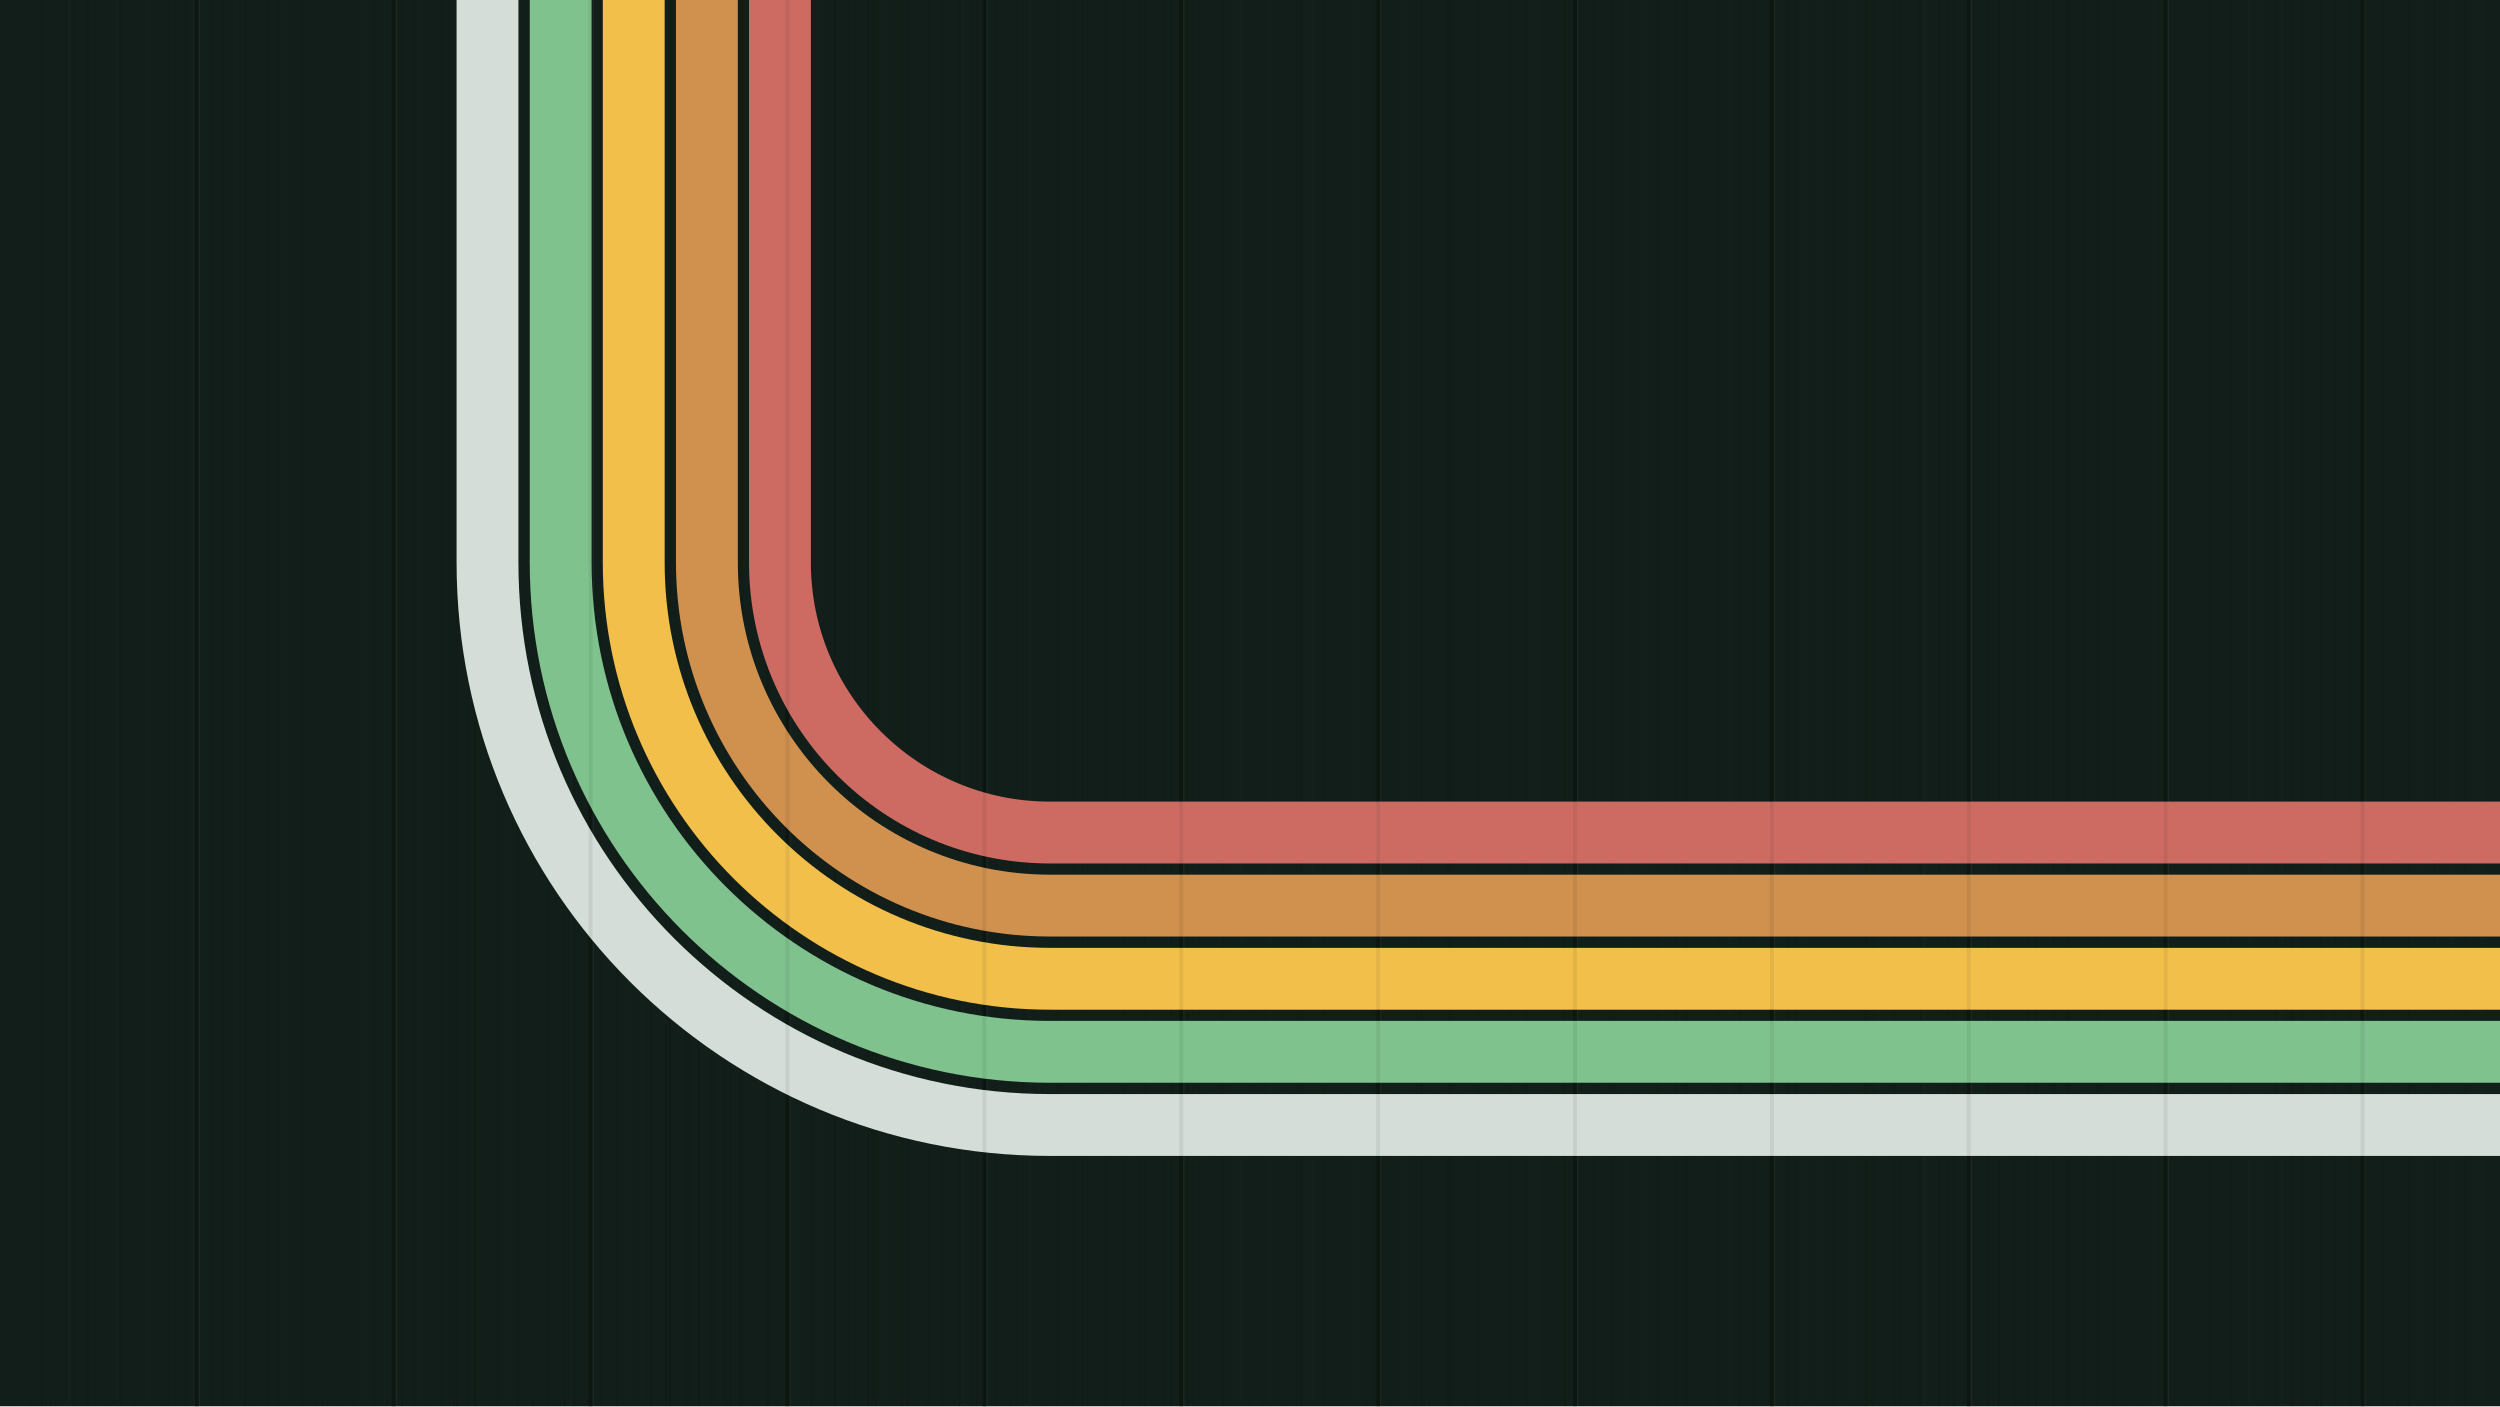
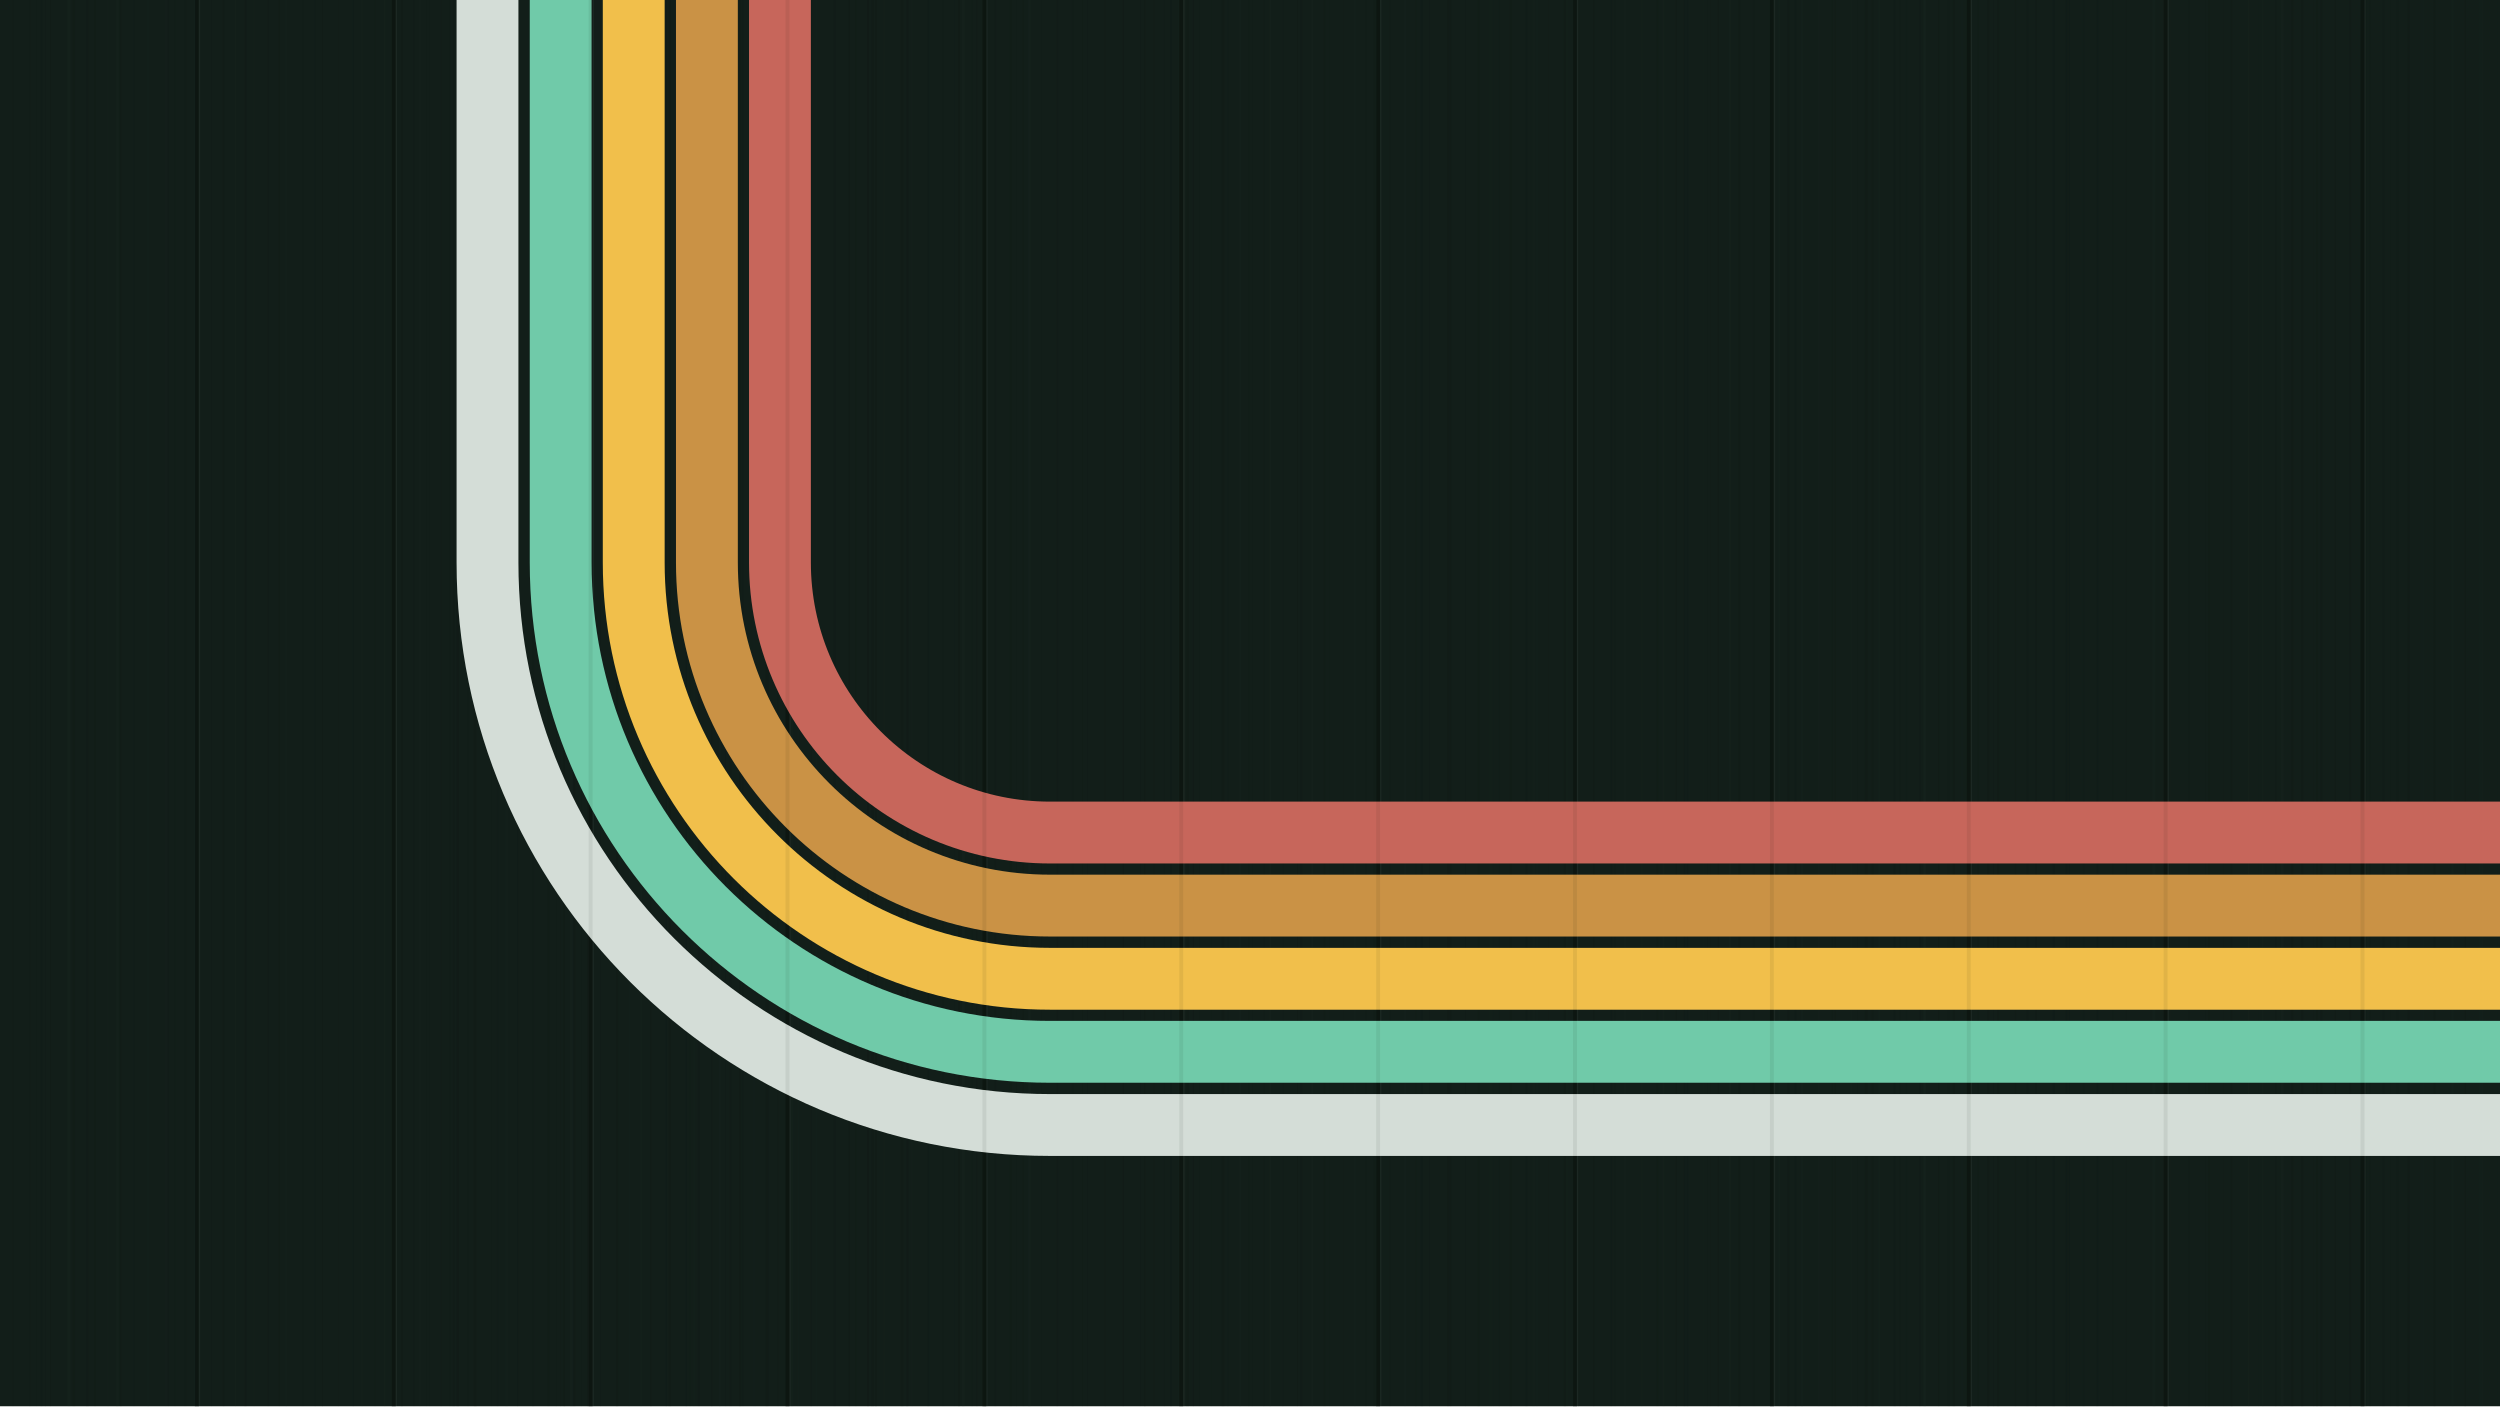
<svg xmlns="http://www.w3.org/2000/svg" viewBox="0 0 1920 1080" width="5120" height="2880">
  <rect x="0" y="0" width="1920" height="1080" fill="#121E19" />
  <rect x="9.6" y="0" width="0.9" height="1080" fill="#0A100D" fill-opacity="0.052" />
  <rect x="22.2" y="0" width="1.1" height="1080" fill="#0A100D" fill-opacity="0.083" />
  <rect x="27.8" y="0" width="0.4" height="1080" fill="#0A100D" fill-opacity="0.061" />
  <rect x="31.2" y="0" width="1.3" height="1080" fill="#0A100D" fill-opacity="0.098" />
  <rect x="34.6" y="0" width="0.5" height="1080" fill="#0A100D" fill-opacity="0.138" />
  <rect x="38.3" y="0" width="0.8" height="1080" fill="#0A100D" fill-opacity="0.112" />
  <rect x="51.9" y="0" width="2.2" height="1080" fill="#24342C" fill-opacity="0.115" />
  <rect x="55.8" y="0" width="2" height="1080" fill="#0A100D" fill-opacity="0.076" />
  <rect x="66" y="0" width="2.2" height="1080" fill="#0A100D" fill-opacity="0.101" />
  <rect x="72.2" y="0" width="1.5" height="1080" fill="#0A100D" fill-opacity="0.073" />
  <rect x="82.5" y="0" width="0.8" height="1080" fill="#24342C" fill-opacity="0.086" />
  <rect x="89.2" y="0" width="1.9" height="1080" fill="#24342C" fill-opacity="0.119" />
  <rect x="91.9" y="0" width="1.5" height="1080" fill="#0A100D" fill-opacity="0.129" />
  <rect x="102.4" y="0" width="0.8" height="1080" fill="#0A100D" fill-opacity="0.082" />
  <rect x="113.3" y="0" width="1" height="1080" fill="#24342C" fill-opacity="0.102" />
  <rect x="126.9" y="0" width="0.8" height="1080" fill="#24342C" fill-opacity="0.074" />
  <rect x="128.9" y="0" width="0.5" height="1080" fill="#0A100D" fill-opacity="0.121" />
  <rect x="134.1" y="0" width="0.5" height="1080" fill="#0A100D" fill-opacity="0.132" />
  <rect x="141.2" y="0" width="2.1" height="1080" fill="#0A100D" fill-opacity="0.041" />
  <rect x="149.1" y="0" width="1.5" height="1080" fill="#24342C" fill-opacity="0.07" />
  <rect x="162.1" y="0" width="0.5" height="1080" fill="#0A100D" fill-opacity="0.135" />
  <rect x="171.1" y="0" width="1.2" height="1080" fill="#0A100D" fill-opacity="0.111" />
  <rect x="180.6" y="0" width="0.5" height="1080" fill="#24342C" fill-opacity="0.119" />
  <rect x="187.7" y="0" width="1.6" height="1080" fill="#0A100D" fill-opacity="0.124" />
  <rect x="194.9" y="0" width="0.5" height="1080" fill="#24342C" fill-opacity="0.063" />
  <rect x="205.5" y="0" width="1.2" height="1080" fill="#0A100D" fill-opacity="0.061" />
  <rect x="214" y="0" width="1" height="1080" fill="#0A100D" fill-opacity="0.067" />
  <rect x="219.5" y="0" width="1" height="1080" fill="#24342C" fill-opacity="0.071" />
  <rect x="231.7" y="0" width="1.5" height="1080" fill="#0A100D" fill-opacity="0.05" />
  <rect x="241.4" y="0" width="1.3" height="1080" fill="#0A100D" fill-opacity="0.078" />
  <rect x="247.3" y="0" width="0.7" height="1080" fill="#0A100D" fill-opacity="0.135" />
  <rect x="259.5" y="0" width="0.5" height="1080" fill="#0A100D" fill-opacity="0.134" />
  <rect x="270.7" y="0" width="1.2" height="1080" fill="#0A100D" fill-opacity="0.092" />
  <rect x="277.6" y="0" width="1" height="1080" fill="#24342C" fill-opacity="0.083" />
  <rect x="287.5" y="0" width="0.8" height="1080" fill="#0A100D" fill-opacity="0.063" />
  <rect x="295" y="0" width="0.8" height="1080" fill="#24342C" fill-opacity="0.089" />
  <rect x="307.9" y="0" width="1.4" height="1080" fill="#0A100D" fill-opacity="0.139" />
  <rect x="317.2" y="0" width="1.4" height="1080" fill="#0A100D" fill-opacity="0.058" />
  <rect x="321.9" y="0" width="1.3" height="1080" fill="#24342C" fill-opacity="0.061" />
  <rect x="327.1" y="0" width="0.5" height="1080" fill="#0A100D" fill-opacity="0.055" />
  <rect x="329.7" y="0" width="0.8" height="1080" fill="#0A100D" fill-opacity="0.05" />
  <rect x="338.3" y="0" width="0.9" height="1080" fill="#0A100D" fill-opacity="0.108" />
  <rect x="345" y="0" width="1.6" height="1080" fill="#0A100D" fill-opacity="0.044" />
  <rect x="347.5" y="0" width="1.8" height="1080" fill="#0A100D" fill-opacity="0.111" />
  <rect x="350.6" y="0" width="2" height="1080" fill="#0A100D" fill-opacity="0.119" />
  <rect x="359.1" y="0" width="0.6" height="1080" fill="#0A100D" fill-opacity="0.117" />
  <rect x="363.9" y="0" width="2.1" height="1080" fill="#0A100D" fill-opacity="0.135" />
  <rect x="377" y="0" width="0.7" height="1080" fill="#0A100D" fill-opacity="0.043" />
  <rect x="381.5" y="0" width="1.5" height="1080" fill="#0A100D" fill-opacity="0.081" />
  <rect x="388.2" y="0" width="2" height="1080" fill="#24342C" fill-opacity="0.071" />
  <rect x="397.1" y="0" width="0.9" height="1080" fill="#0A100D" fill-opacity="0.097" />
  <rect x="408.5" y="0" width="1.8" height="1080" fill="#0A100D" fill-opacity="0.08" />
  <rect x="420.2" y="0" width="2.1" height="1080" fill="#0A100D" fill-opacity="0.063" />
  <rect x="426.9" y="0" width="0.8" height="1080" fill="#0A100D" fill-opacity="0.063" />
  <rect x="430.1" y="0" width="0.6" height="1080" fill="#0A100D" fill-opacity="0.104" />
  <rect x="432.8" y="0" width="1.2" height="1080" fill="#0A100D" fill-opacity="0.139" />
  <rect x="437.8" y="0" width="2.1" height="1080" fill="#24342C" fill-opacity="0.114" />
  <rect x="440.1" y="0" width="1.7" height="1080" fill="#0A100D" fill-opacity="0.102" />
  <rect x="446.1" y="0" width="0.8" height="1080" fill="#0A100D" fill-opacity="0.068" />
  <rect x="450.8" y="0" width="1.2" height="1080" fill="#0A100D" fill-opacity="0.11" />
  <rect x="455.3" y="0" width="0.6" height="1080" fill="#0A100D" fill-opacity="0.081" />
  <rect x="460.8" y="0" width="0.6" height="1080" fill="#0A100D" fill-opacity="0.113" />
  <rect x="473" y="0" width="1.9" height="1080" fill="#0A100D" fill-opacity="0.135" />
  <rect x="482.5" y="0" width="1.2" height="1080" fill="#24342C" fill-opacity="0.048" />
  <rect x="491.7" y="0" width="1.3" height="1080" fill="#24342C" fill-opacity="0.077" />
  <rect x="499.2" y="0" width="1.3" height="1080" fill="#0A100D" fill-opacity="0.11" />
  <rect x="511.1" y="0" width="1.1" height="1080" fill="#0A100D" fill-opacity="0.098" />
  <rect x="513.4" y="0" width="2" height="1080" fill="#0A100D" fill-opacity="0.132" />
  <rect x="526.4" y="0" width="1.3" height="1080" fill="#0A100D" fill-opacity="0.088" />
  <rect x="529.4" y="0" width="1" height="1080" fill="#0A100D" fill-opacity="0.069" />
  <rect x="532.7" y="0" width="0.8" height="1080" fill="#24342C" fill-opacity="0.081" />
  <rect x="535.8" y="0" width="1.9" height="1080" fill="#0A100D" fill-opacity="0.061" />
  <rect x="546.2" y="0" width="0.8" height="1080" fill="#0A100D" fill-opacity="0.118" />
  <rect x="552.4" y="0" width="0.9" height="1080" fill="#24342C" fill-opacity="0.134" />
  <rect x="556.8" y="0" width="0.9" height="1080" fill="#0A100D" fill-opacity="0.06" />
  <rect x="560.2" y="0" width="1.7" height="1080" fill="#0A100D" fill-opacity="0.051" />
  <rect x="567.5" y="0" width="1.8" height="1080" fill="#0A100D" fill-opacity="0.131" />
  <rect x="570.3" y="0" width="0.6" height="1080" fill="#0A100D" fill-opacity="0.118" />
  <rect x="578.2" y="0" width="2.1" height="1080" fill="#24342C" fill-opacity="0.054" />
  <rect x="588" y="0" width="2.2" height="1080" fill="#0A100D" fill-opacity="0.102" />
  <rect x="596.8" y="0" width="1.2" height="1080" fill="#0A100D" fill-opacity="0.045" />
  <rect x="607.5" y="0" width="1.7" height="1080" fill="#24342C" fill-opacity="0.082" />
  <rect x="612.4" y="0" width="1.8" height="1080" fill="#24342C" fill-opacity="0.047" />
  <rect x="622.4" y="0" width="1" height="1080" fill="#0A100D" fill-opacity="0.122" />
  <rect x="627.3" y="0" width="0.5" height="1080" fill="#24342C" fill-opacity="0.071" />
  <rect x="640.1" y="0" width="1.9" height="1080" fill="#0A100D" fill-opacity="0.056" />
  <rect x="651.7" y="0" width="1.2" height="1080" fill="#0A100D" fill-opacity="0.129" />
  <rect x="656.7" y="0" width="1.2" height="1080" fill="#0A100D" fill-opacity="0.076" />
  <rect x="665.8" y="0" width="1.6" height="1080" fill="#0A100D" fill-opacity="0.122" />
  <rect x="669" y="0" width="2.2" height="1080" fill="#0A100D" fill-opacity="0.108" />
  <rect x="672" y="0" width="1.5" height="1080" fill="#0A100D" fill-opacity="0.135" />
  <rect x="678.6" y="0" width="1.1" height="1080" fill="#24342C" fill-opacity="0.064" />
  <rect x="691.8" y="0" width="2.1" height="1080" fill="#0A100D" fill-opacity="0.127" />
  <rect x="696" y="0" width="1.7" height="1080" fill="#0A100D" fill-opacity="0.121" />
  <rect x="700.2" y="0" width="0.7" height="1080" fill="#24342C" fill-opacity="0.067" />
  <rect x="712" y="0" width="1.9" height="1080" fill="#0A100D" fill-opacity="0.088" />
  <rect x="723.7" y="0" width="1.5" height="1080" fill="#0A100D" fill-opacity="0.05" />
  <rect x="732.6" y="0" width="0.5" height="1080" fill="#0A100D" fill-opacity="0.091" />
  <rect x="735.7" y="0" width="1.6" height="1080" fill="#0A100D" fill-opacity="0.139" />
  <rect x="738.8" y="0" width="2" height="1080" fill="#24342C" fill-opacity="0.121" />
  <rect x="746" y="0" width="1.1" height="1080" fill="#0A100D" fill-opacity="0.072" />
  <rect x="749.7" y="0" width="1.1" height="1080" fill="#0A100D" fill-opacity="0.104" />
  <rect x="755.7" y="0" width="1.6" height="1080" fill="#0A100D" fill-opacity="0.105" />
  <rect x="757.7" y="0" width="0.9" height="1080" fill="#0A100D" fill-opacity="0.077" />
  <rect x="763.6" y="0" width="1.6" height="1080" fill="#0A100D" fill-opacity="0.055" />
  <rect x="775.2" y="0" width="2" height="1080" fill="#0A100D" fill-opacity="0.063" />
  <rect x="780.4" y="0" width="0.6" height="1080" fill="#0A100D" fill-opacity="0.083" />
  <rect x="785.4" y="0" width="1.2" height="1080" fill="#0A100D" fill-opacity="0.069" />
  <rect x="789.7" y="0" width="1.8" height="1080" fill="#24342C" fill-opacity="0.125" />
  <rect x="799.6" y="0" width="0.6" height="1080" fill="#0A100D" fill-opacity="0.097" />
  <rect x="811.3" y="0" width="1.4" height="1080" fill="#0A100D" fill-opacity="0.101" />
  <rect x="823.1" y="0" width="1.6" height="1080" fill="#0A100D" fill-opacity="0.079" />
  <rect x="831" y="0" width="0.8" height="1080" fill="#0A100D" fill-opacity="0.076" />
  <rect x="834.6" y="0" width="1.2" height="1080" fill="#0A100D" fill-opacity="0.057" />
  <rect x="848.5" y="0" width="0.6" height="1080" fill="#0A100D" fill-opacity="0.118" />
  <rect x="862.3" y="0" width="0.9" height="1080" fill="#0A100D" fill-opacity="0.124" />
  <rect x="875.3" y="0" width="1" height="1080" fill="#0A100D" fill-opacity="0.054" />
  <rect x="878.6" y="0" width="1.2" height="1080" fill="#0A100D" fill-opacity="0.139" />
  <rect x="885.9" y="0" width="0.7" height="1080" fill="#0A100D" fill-opacity="0.057" />
  <rect x="893.8" y="0" width="0.8" height="1080" fill="#0A100D" fill-opacity="0.099" />
  <rect x="898.5" y="0" width="1.6" height="1080" fill="#0A100D" fill-opacity="0.089" />
  <rect x="904.2" y="0" width="1.1" height="1080" fill="#24342C" fill-opacity="0.052" />
  <rect x="911" y="0" width="2.1" height="1080" fill="#0A100D" fill-opacity="0.127" />
  <rect x="916.1" y="0" width="0.9" height="1080" fill="#0A100D" fill-opacity="0.121" />
  <rect x="920.6" y="0" width="1.3" height="1080" fill="#0A100D" fill-opacity="0.044" />
  <rect x="930.1" y="0" width="0.5" height="1080" fill="#0A100D" fill-opacity="0.065" />
  <rect x="938.2" y="0" width="2" height="1080" fill="#0A100D" fill-opacity="0.112" />
  <rect x="942.6" y="0" width="0.8" height="1080" fill="#0A100D" fill-opacity="0.088" />
  <rect x="951.8" y="0" width="1.1" height="1080" fill="#24342C" fill-opacity="0.127" />
  <rect x="958.5" y="0" width="1.2" height="1080" fill="#0A100D" fill-opacity="0.063" />
  <rect x="961.4" y="0" width="0.7" height="1080" fill="#0A100D" fill-opacity="0.076" />
  <rect x="970.2" y="0" width="0.9" height="1080" fill="#0A100D" fill-opacity="0.101" />
  <rect x="975" y="0" width="1.1" height="1080" fill="#24342C" fill-opacity="0.133" />
  <rect x="984.9" y="0" width="0.8" height="1080" fill="#0A100D" fill-opacity="0.1" />
  <rect x="996" y="0" width="0.8" height="1080" fill="#0A100D" fill-opacity="0.119" />
  <rect x="998.4" y="0" width="1.9" height="1080" fill="#0A100D" fill-opacity="0.058" />
  <rect x="1007.2" y="0" width="1.1" height="1080" fill="#24342C" fill-opacity="0.097" />
  <rect x="1016.5" y="0" width="1.6" height="1080" fill="#0A100D" fill-opacity="0.07" />
  <rect x="1020.7" y="0" width="0.5" height="1080" fill="#0A100D" fill-opacity="0.063" />
  <rect x="1031.9" y="0" width="0.4" height="1080" fill="#0A100D" fill-opacity="0.066" />
  <rect x="1040.2" y="0" width="0.7" height="1080" fill="#24342C" fill-opacity="0.125" />
  <rect x="1048.8" y="0" width="0.6" height="1080" fill="#0A100D" fill-opacity="0.08" />
  <rect x="1054.5" y="0" width="2.2" height="1080" fill="#0A100D" fill-opacity="0.065" />
  <rect x="1067.1" y="0" width="0.9" height="1080" fill="#0A100D" fill-opacity="0.052" />
  <rect x="1078.3" y="0" width="1.4" height="1080" fill="#24342C" fill-opacity="0.069" />
  <rect x="1087" y="0" width="0.7" height="1080" fill="#0A100D" fill-opacity="0.125" />
  <rect x="1090.9" y="0" width="2.1" height="1080" fill="#0A100D" fill-opacity="0.092" />
  <rect x="1097.7" y="0" width="0.5" height="1080" fill="#0A100D" fill-opacity="0.138" />
  <rect x="1111.3" y="0" width="1.9" height="1080" fill="#0A100D" fill-opacity="0.112" />
  <rect x="1113.5" y="0" width="1.2" height="1080" fill="#0A100D" fill-opacity="0.104" />
  <rect x="1125.3" y="0" width="0.6" height="1080" fill="#0A100D" fill-opacity="0.113" />
  <rect x="1134.7" y="0" width="1.8" height="1080" fill="#0A100D" fill-opacity="0.073" />
  <rect x="1144" y="0" width="1.8" height="1080" fill="#24342C" fill-opacity="0.041" />
  <rect x="1146.9" y="0" width="0.4" height="1080" fill="#0A100D" fill-opacity="0.08" />
  <rect x="1150.8" y="0" width="1.2" height="1080" fill="#0A100D" fill-opacity="0.083" />
  <rect x="1159.4" y="0" width="1.9" height="1080" fill="#0A100D" fill-opacity="0.071" />
  <rect x="1171.4" y="0" width="1.9" height="1080" fill="#0A100D" fill-opacity="0.089" />
  <rect x="1176.8" y="0" width="2" height="1080" fill="#24342C" fill-opacity="0.06" />
  <rect x="1179.7" y="0" width="1.3" height="1080" fill="#24342C" fill-opacity="0.049" />
  <rect x="1188.6" y="0" width="0.6" height="1080" fill="#0A100D" fill-opacity="0.051" />
  <rect x="1200.9" y="0" width="1.7" height="1080" fill="#0A100D" fill-opacity="0.138" />
  <rect x="1203" y="0" width="0.9" height="1080" fill="#24342C" fill-opacity="0.067" />
  <rect x="1211.9" y="0" width="0.8" height="1080" fill="#0A100D" fill-opacity="0.13" />
  <rect x="1223.5" y="0" width="0.9" height="1080" fill="#0A100D" fill-opacity="0.121" />
  <rect x="1236.7" y="0" width="1.5" height="1080" fill="#0A100D" fill-opacity="0.093" />
  <rect x="1239.4" y="0" width="1.5" height="1080" fill="#0A100D" fill-opacity="0.044" />
  <rect x="1247.8" y="0" width="0.8" height="1080" fill="#24342C" fill-opacity="0.057" />
  <rect x="1260.3" y="0" width="0.9" height="1080" fill="#24342C" fill-opacity="0.065" />
  <rect x="1272" y="0" width="1.8" height="1080" fill="#0A100D" fill-opacity="0.07" />
  <rect x="1277" y="0" width="1.3" height="1080" fill="#24342C" fill-opacity="0.084" />
  <rect x="1287" y="0" width="0.9" height="1080" fill="#0A100D" fill-opacity="0.111" />
  <rect x="1293.1" y="0" width="1.4" height="1080" fill="#0A100D" fill-opacity="0.091" />
  <rect x="1295.2" y="0" width="1.6" height="1080" fill="#0A100D" fill-opacity="0.09" />
  <rect x="1308.1" y="0" width="0.6" height="1080" fill="#24342C" fill-opacity="0.059" />
  <rect x="1310.8" y="0" width="0.6" height="1080" fill="#0A100D" fill-opacity="0.061" />
  <rect x="1313" y="0" width="0.7" height="1080" fill="#0A100D" fill-opacity="0.049" />
  <rect x="1319" y="0" width="1.3" height="1080" fill="#0A100D" fill-opacity="0.117" />
  <rect x="1327.9" y="0" width="1.4" height="1080" fill="#24342C" fill-opacity="0.096" />
  <rect x="1334.9" y="0" width="1.6" height="1080" fill="#0A100D" fill-opacity="0.127" />
  <rect x="1345.9" y="0" width="2.1" height="1080" fill="#0A100D" fill-opacity="0.04" />
  <rect x="1359.6" y="0" width="1.3" height="1080" fill="#0A100D" fill-opacity="0.056" />
  <rect x="1365.9" y="0" width="1" height="1080" fill="#24342C" fill-opacity="0.101" />
  <rect x="1372.5" y="0" width="1.8" height="1080" fill="#0A100D" fill-opacity="0.106" />
  <rect x="1378.2" y="0" width="1.5" height="1080" fill="#0A100D" fill-opacity="0.098" />
  <rect x="1383.4" y="0" width="1.2" height="1080" fill="#24342C" fill-opacity="0.13" />
  <rect x="1396.1" y="0" width="1.5" height="1080" fill="#24342C" fill-opacity="0.072" />
  <rect x="1406.4" y="0" width="1.5" height="1080" fill="#0A100D" fill-opacity="0.065" />
  <rect x="1409" y="0" width="1.2" height="1080" fill="#0A100D" fill-opacity="0.069" />
  <rect x="1421.1" y="0" width="1.2" height="1080" fill="#24342C" fill-opacity="0.064" />
  <rect x="1426.2" y="0" width="0.6" height="1080" fill="#0A100D" fill-opacity="0.084" />
  <rect x="1432.1" y="0" width="2.1" height="1080" fill="#0A100D" fill-opacity="0.137" />
  <rect x="1437.4" y="0" width="1.7" height="1080" fill="#0A100D" fill-opacity="0.065" />
  <rect x="1442.8" y="0" width="0.9" height="1080" fill="#24342C" fill-opacity="0.129" />
  <rect x="1454.3" y="0" width="1.7" height="1080" fill="#0A100D" fill-opacity="0.099" />
  <rect x="1458.9" y="0" width="0.6" height="1080" fill="#0A100D" fill-opacity="0.101" />
  <rect x="1463.4" y="0" width="1.6" height="1080" fill="#0A100D" fill-opacity="0.082" />
  <rect x="1474" y="0" width="0.9" height="1080" fill="#0A100D" fill-opacity="0.119" />
  <rect x="1477.2" y="0" width="1.9" height="1080" fill="#24342C" fill-opacity="0.138" />
  <rect x="1488.3" y="0" width="1.1" height="1080" fill="#0A100D" fill-opacity="0.13" />
  <rect x="1495.7" y="0" width="1.9" height="1080" fill="#0A100D" fill-opacity="0.084" />
  <rect x="1499.7" y="0" width="1.8" height="1080" fill="#0A100D" fill-opacity="0.127" />
  <rect x="1505.9" y="0" width="1.6" height="1080" fill="#24342C" fill-opacity="0.055" />
  <rect x="1518.5" y="0" width="1.4" height="1080" fill="#0A100D" fill-opacity="0.063" />
  <rect x="1526" y="0" width="1.7" height="1080" fill="#0A100D" fill-opacity="0.117" />
  <rect x="1530.6" y="0" width="0.9" height="1080" fill="#0A100D" fill-opacity="0.101" />
  <rect x="1533.6" y="0" width="1.9" height="1080" fill="#0A100D" fill-opacity="0.132" />
  <rect x="1547.3" y="0" width="1.2" height="1080" fill="#0A100D" fill-opacity="0.074" />
  <rect x="1556.2" y="0" width="1.7" height="1080" fill="#0A100D" fill-opacity="0.061" />
  <rect x="1563.1" y="0" width="1.2" height="1080" fill="#0A100D" fill-opacity="0.139" />
  <rect x="1576.2" y="0" width="2.1" height="1080" fill="#0A100D" fill-opacity="0.087" />
  <rect x="1586.4" y="0" width="1.7" height="1080" fill="#0A100D" fill-opacity="0.087" />
  <rect x="1588.8" y="0" width="0.9" height="1080" fill="#0A100D" fill-opacity="0.094" />
  <rect x="1599.3" y="0" width="1.8" height="1080" fill="#0A100D" fill-opacity="0.078" />
  <rect x="1609.9" y="0" width="1.8" height="1080" fill="#0A100D" fill-opacity="0.094" />
  <rect x="1622.2" y="0" width="1" height="1080" fill="#0A100D" fill-opacity="0.067" />
  <rect x="1632.6" y="0" width="0.5" height="1080" fill="#0A100D" fill-opacity="0.087" />
  <rect x="1641.1" y="0" width="0.6" height="1080" fill="#24342C" fill-opacity="0.05" />
  <rect x="1653.1" y="0" width="2.2" height="1080" fill="#24342C" fill-opacity="0.1" />
  <rect x="1666.6" y="0" width="0.4" height="1080" fill="#24342C" fill-opacity="0.056" />
  <rect x="1680.5" y="0" width="1.3" height="1080" fill="#0A100D" fill-opacity="0.056" />
  <rect x="1693.5" y="0" width="0.6" height="1080" fill="#0A100D" fill-opacity="0.092" />
  <rect x="1695.6" y="0" width="1.7" height="1080" fill="#0A100D" fill-opacity="0.065" />
  <rect x="1707.2" y="0" width="0.4" height="1080" fill="#0A100D" fill-opacity="0.061" />
  <rect x="1713.1" y="0" width="1.5" height="1080" fill="#0A100D" fill-opacity="0.139" />
  <rect x="1726.4" y="0" width="1.1" height="1080" fill="#24342C" fill-opacity="0.085" />
  <rect x="1734.5" y="0" width="0.4" height="1080" fill="#0A100D" fill-opacity="0.082" />
  <rect x="1737.4" y="0" width="0.8" height="1080" fill="#24342C" fill-opacity="0.103" />
  <rect x="1747.3" y="0" width="0.9" height="1080" fill="#0A100D" fill-opacity="0.105" />
  <rect x="1751.6" y="0" width="2.1" height="1080" fill="#24342C" fill-opacity="0.12" />
  <rect x="1759.1" y="0" width="2.1" height="1080" fill="#0A100D" fill-opacity="0.111" />
  <rect x="1767.2" y="0" width="1.7" height="1080" fill="#0A100D" fill-opacity="0.109" />
  <rect x="1776.7" y="0" width="0.5" height="1080" fill="#0A100D" fill-opacity="0.129" />
  <rect x="1778.8" y="0" width="1.3" height="1080" fill="#0A100D" fill-opacity="0.129" />
  <rect x="1782" y="0" width="1.6" height="1080" fill="#0A100D" fill-opacity="0.131" />
  <rect x="1792.8" y="0" width="1.3" height="1080" fill="#0A100D" fill-opacity="0.125" />
  <rect x="1804.1" y="0" width="1.9" height="1080" fill="#0A100D" fill-opacity="0.106" />
  <rect x="1815.7" y="0" width="2.1" height="1080" fill="#0A100D" fill-opacity="0.065" />
  <rect x="1819.5" y="0" width="1.3" height="1080" fill="#0A100D" fill-opacity="0.067" />
  <rect x="1829.6" y="0" width="1.9" height="1080" fill="#0A100D" fill-opacity="0.059" />
  <rect x="1835.5" y="0" width="0.8" height="1080" fill="#0A100D" fill-opacity="0.044" />
  <rect x="1840.6" y="0" width="1.9" height="1080" fill="#0A100D" fill-opacity="0.079" />
  <rect x="1849" y="0" width="1.6" height="1080" fill="#0A100D" fill-opacity="0.136" />
  <rect x="1859.2" y="0" width="1.9" height="1080" fill="#24342C" fill-opacity="0.055" />
  <rect x="1869" y="0" width="1.3" height="1080" fill="#0A100D" fill-opacity="0.115" />
  <rect x="1882.6" y="0" width="1.7" height="1080" fill="#24342C" fill-opacity="0.081" />
  <rect x="1892.6" y="0" width="1.3" height="1080" fill="#0A100D" fill-opacity="0.104" />
  <rect x="1904.4" y="0" width="1.9" height="1080" fill="#24342C" fill-opacity="0.047" />
  <rect x="1906.5" y="0" width="0.4" height="1080" fill="#24342C" fill-opacity="0.13" />
  <rect x="1918" y="0" width="0.4" height="1080" fill="#0A100D" fill-opacity="0.08" />
  <rect x="1922.8" y="0" width="2" height="1080" fill="#0A100D" fill-opacity="0.115" />
  <rect x="149.7" y="0" width="3" height="1080" fill="#0A100D" fill-opacity="0.5" />
  <rect x="152.7" y="0" width="1" height="1080" fill="#E7ECEA" fill-opacity="0.05" />
  <rect x="300.9" y="0" width="3" height="1080" fill="#0A100D" fill-opacity="0.5" />
  <rect x="303.9" y="0" width="1" height="1080" fill="#E7ECEA" fill-opacity="0.05" />
  <rect x="452.1" y="0" width="3" height="1080" fill="#0A100D" fill-opacity="0.5" />
  <rect x="455.1" y="0" width="1" height="1080" fill="#E7ECEA" fill-opacity="0.05" />
  <rect x="603.3" y="0" width="3" height="1080" fill="#0A100D" fill-opacity="0.5" />
  <rect x="606.3" y="0" width="1" height="1080" fill="#E7ECEA" fill-opacity="0.05" />
  <rect x="754.5" y="0" width="3" height="1080" fill="#0A100D" fill-opacity="0.5" />
  <rect x="757.5" y="0" width="1" height="1080" fill="#E7ECEA" fill-opacity="0.05" />
  <rect x="905.7" y="0" width="3" height="1080" fill="#0A100D" fill-opacity="0.5" />
  <rect x="908.7" y="0" width="1" height="1080" fill="#E7ECEA" fill-opacity="0.05" />
  <rect x="1056.9" y="0" width="3" height="1080" fill="#0A100D" fill-opacity="0.5" />
  <rect x="1059.9" y="0" width="1" height="1080" fill="#E7ECEA" fill-opacity="0.05" />
  <rect x="1208.1" y="0" width="3" height="1080" fill="#0A100D" fill-opacity="0.5" />
  <rect x="1211.1" y="0" width="1" height="1080" fill="#E7ECEA" fill-opacity="0.05" />
  <rect x="1359.3" y="0" width="3" height="1080" fill="#0A100D" fill-opacity="0.5" />
  <rect x="1362.3" y="0" width="1" height="1080" fill="#E7ECEA" fill-opacity="0.05" />
  <rect x="1510.5" y="0" width="3" height="1080" fill="#0A100D" fill-opacity="0.5" />
  <rect x="1513.5" y="0" width="1" height="1080" fill="#E7ECEA" fill-opacity="0.05" />
  <rect x="1661.7" y="0" width="3" height="1080" fill="#0A100D" fill-opacity="0.5" />
  <rect x="1664.7" y="0" width="1" height="1080" fill="#E7ECEA" fill-opacity="0.05" />
  <rect x="1812.9" y="0" width="3" height="1080" fill="#0A100D" fill-opacity="0.5" />
  <rect x="1815.9" y="0" width="1" height="1080" fill="#E7ECEA" fill-opacity="0.05" />
-   <path d="M 599 -10 V 432 A 207.4 207.4 0 0 0 806.4 639.4 H 1930" fill="none" stroke="#CD6B63" stroke-width="47.5" />
-   <path d="M 542.9 -10 V 432 A 263.5 263.5 0 0 0 806.4 695.5 H 1930" fill="none" stroke="#D0914F" stroke-width="47.5" />
-   <path d="M 486.7 -10 V 432 A 319.7 319.7 0 0 0 806.4 751.7 H 1930" fill="none" stroke="#F2BF4B" stroke-width="47.5" />
-   <path d="M 430.6 -10 V 432 A 375.8 375.8 0 0 0 806.4 807.8 H 1930" fill="none" stroke="#80C28E" stroke-width="47.5" />
+   <path d="M 599 -10 V 432 A 207.4 207.4 0 0 0 806.4 639.4 H 1930" fill="none" stroke="#C7665B" stroke-width="47.5" />
+   <path d="M 542.9 -10 V 432 A 263.5 263.5 0 0 0 806.4 695.5 H 1930" fill="none" stroke="#CA9245" stroke-width="47.5" />
+   <path d="M 486.7 -10 V 432 A 319.7 319.7 0 0 0 806.4 751.7 H 1930" fill="none" stroke="#F1BF4B" stroke-width="47.5" />
+   <path d="M 430.6 -10 V 432 A 375.8 375.8 0 0 0 806.4 807.8 H 1930" fill="none" stroke="#70CAA9" stroke-width="47.5" />
  <path d="M 374.4 -10 V 432 A 432 432 0 0 0 806.4 864 H 1930" fill="none" stroke="#D4DDD7" stroke-width="47.5" />
  <rect x="149.7" y="0" width="3" height="1080" fill="#0A100D" fill-opacity="0.07" />
  <rect x="300.9" y="0" width="3" height="1080" fill="#0A100D" fill-opacity="0.07" />
  <rect x="452.1" y="0" width="3" height="1080" fill="#0A100D" fill-opacity="0.07" />
  <rect x="603.3" y="0" width="3" height="1080" fill="#0A100D" fill-opacity="0.07" />
  <rect x="754.5" y="0" width="3" height="1080" fill="#0A100D" fill-opacity="0.07" />
  <rect x="905.7" y="0" width="3" height="1080" fill="#0A100D" fill-opacity="0.07" />
  <rect x="1056.9" y="0" width="3" height="1080" fill="#0A100D" fill-opacity="0.07" />
  <rect x="1208.1" y="0" width="3" height="1080" fill="#0A100D" fill-opacity="0.07" />
  <rect x="1359.3" y="0" width="3" height="1080" fill="#0A100D" fill-opacity="0.07" />
  <rect x="1510.5" y="0" width="3" height="1080" fill="#0A100D" fill-opacity="0.07" />
  <rect x="1661.7" y="0" width="3" height="1080" fill="#0A100D" fill-opacity="0.07" />
  <rect x="1812.9" y="0" width="3" height="1080" fill="#0A100D" fill-opacity="0.07" />
</svg>
